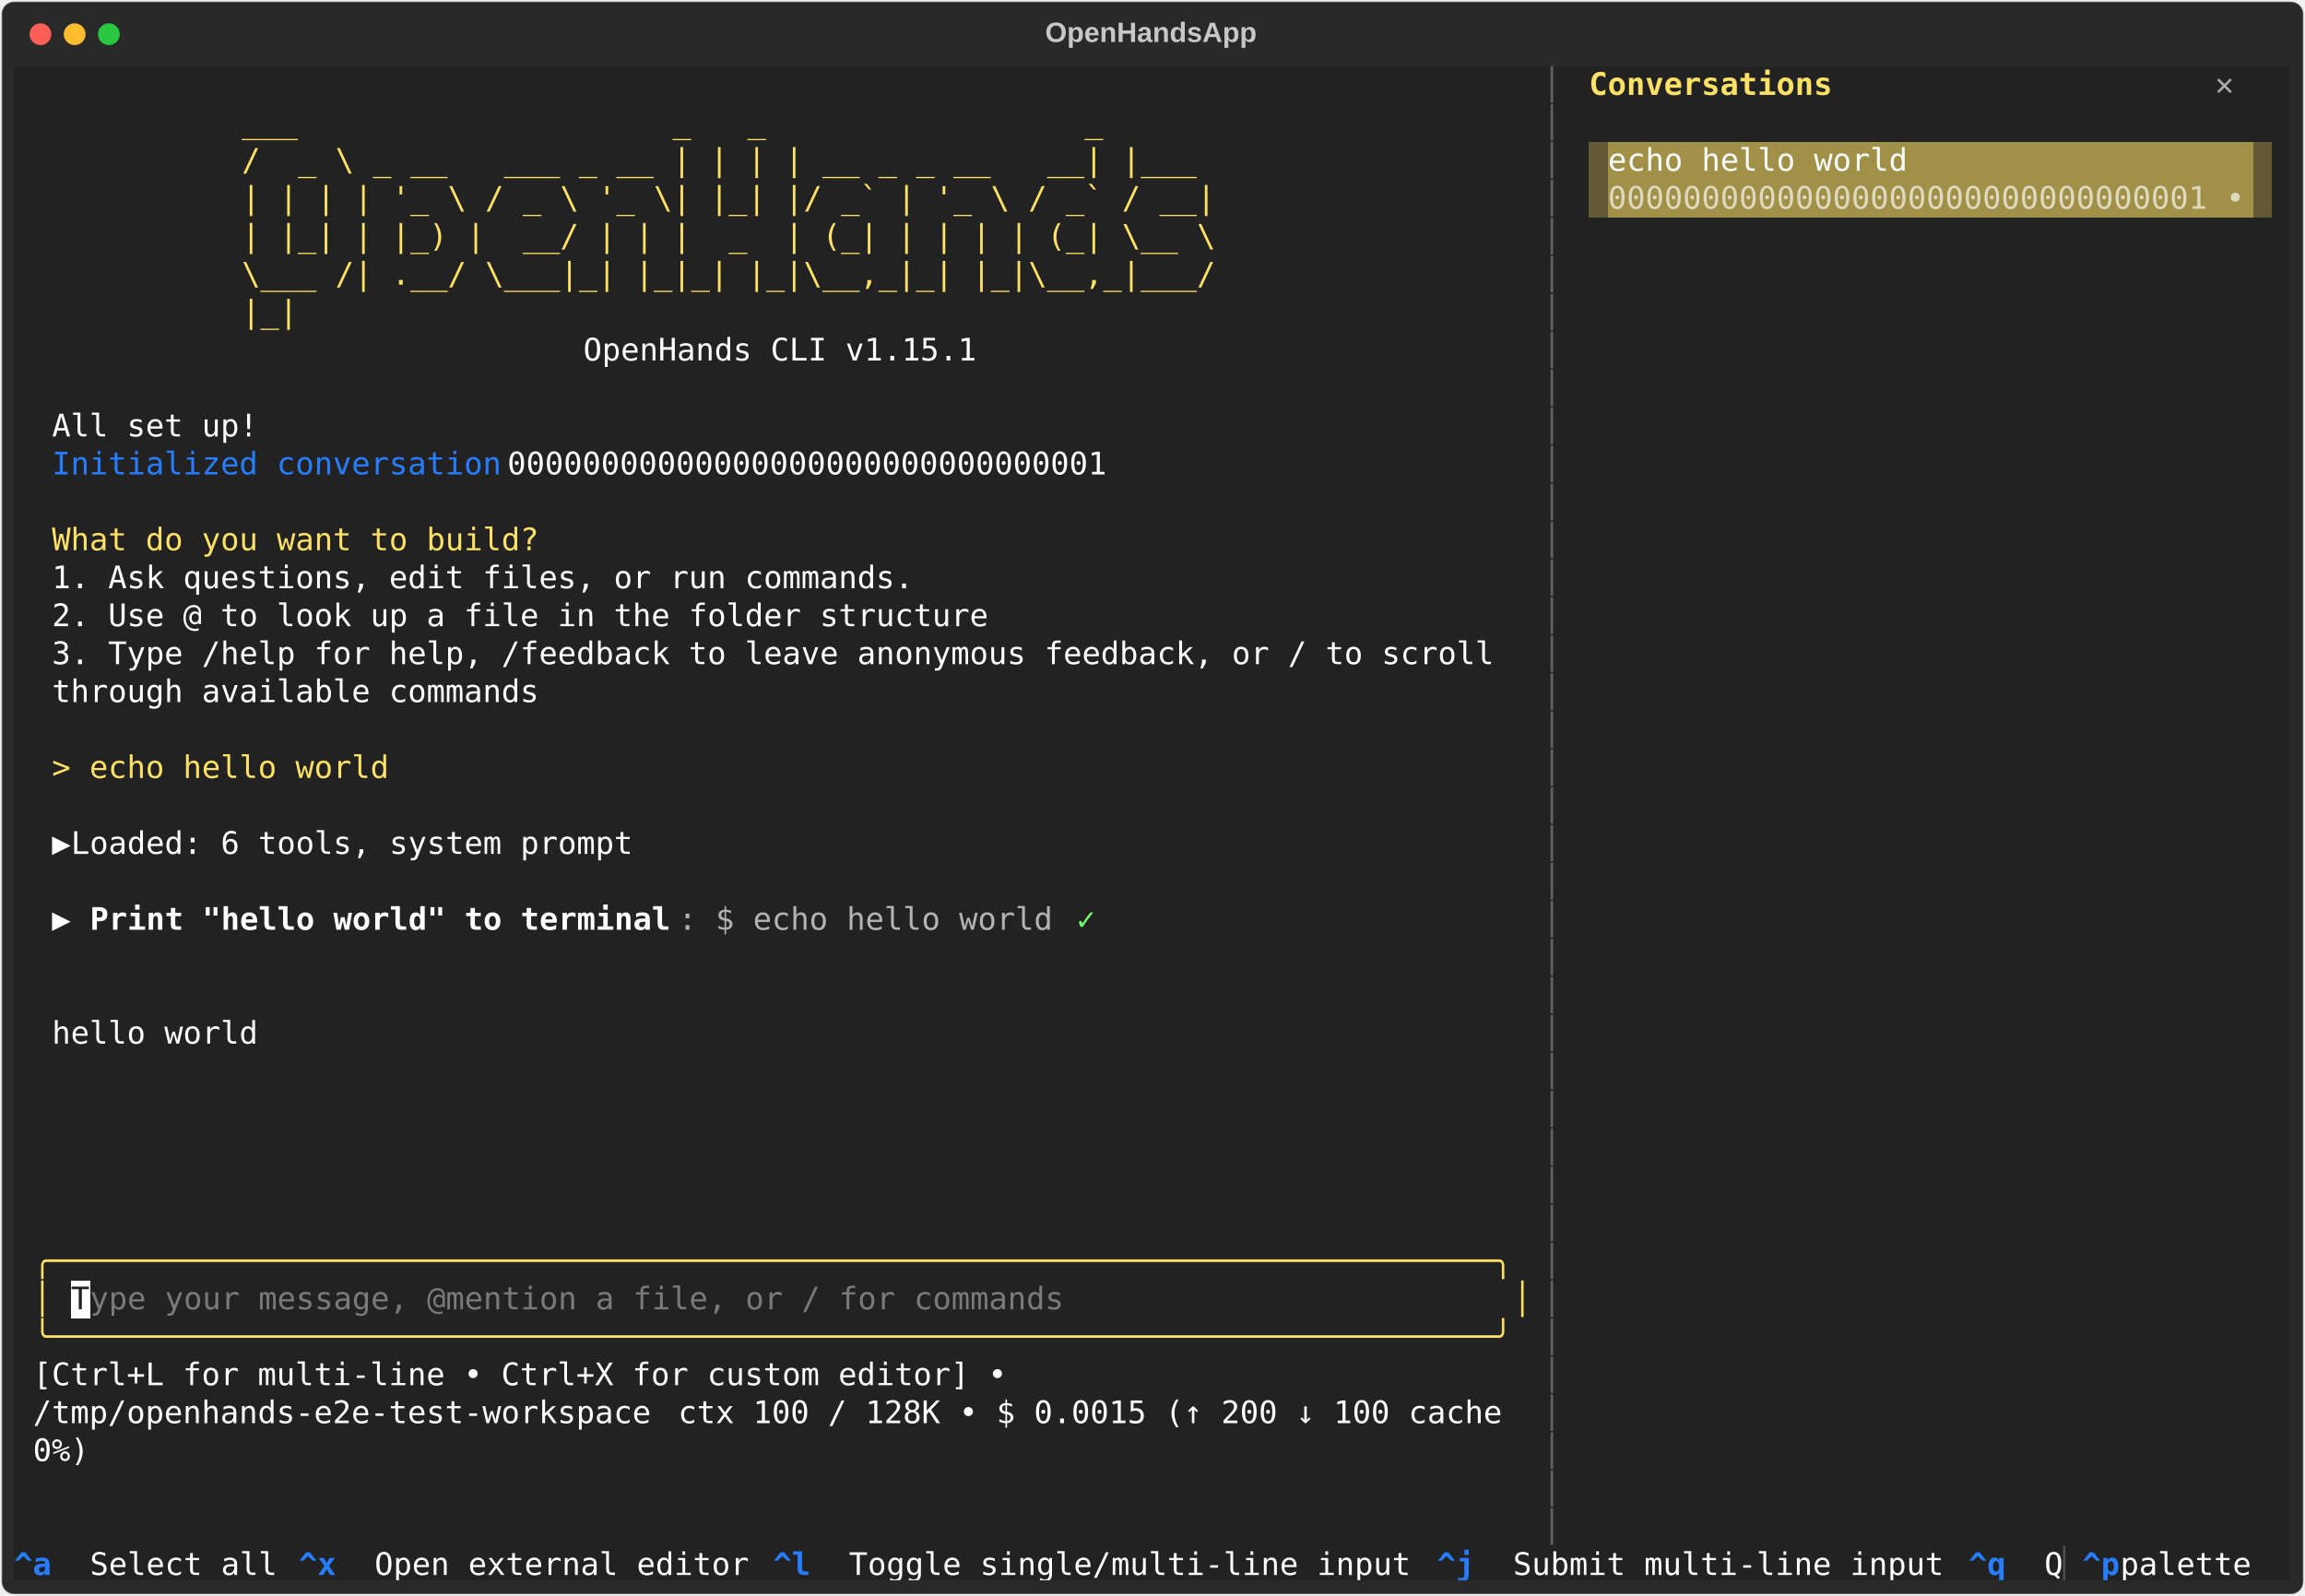
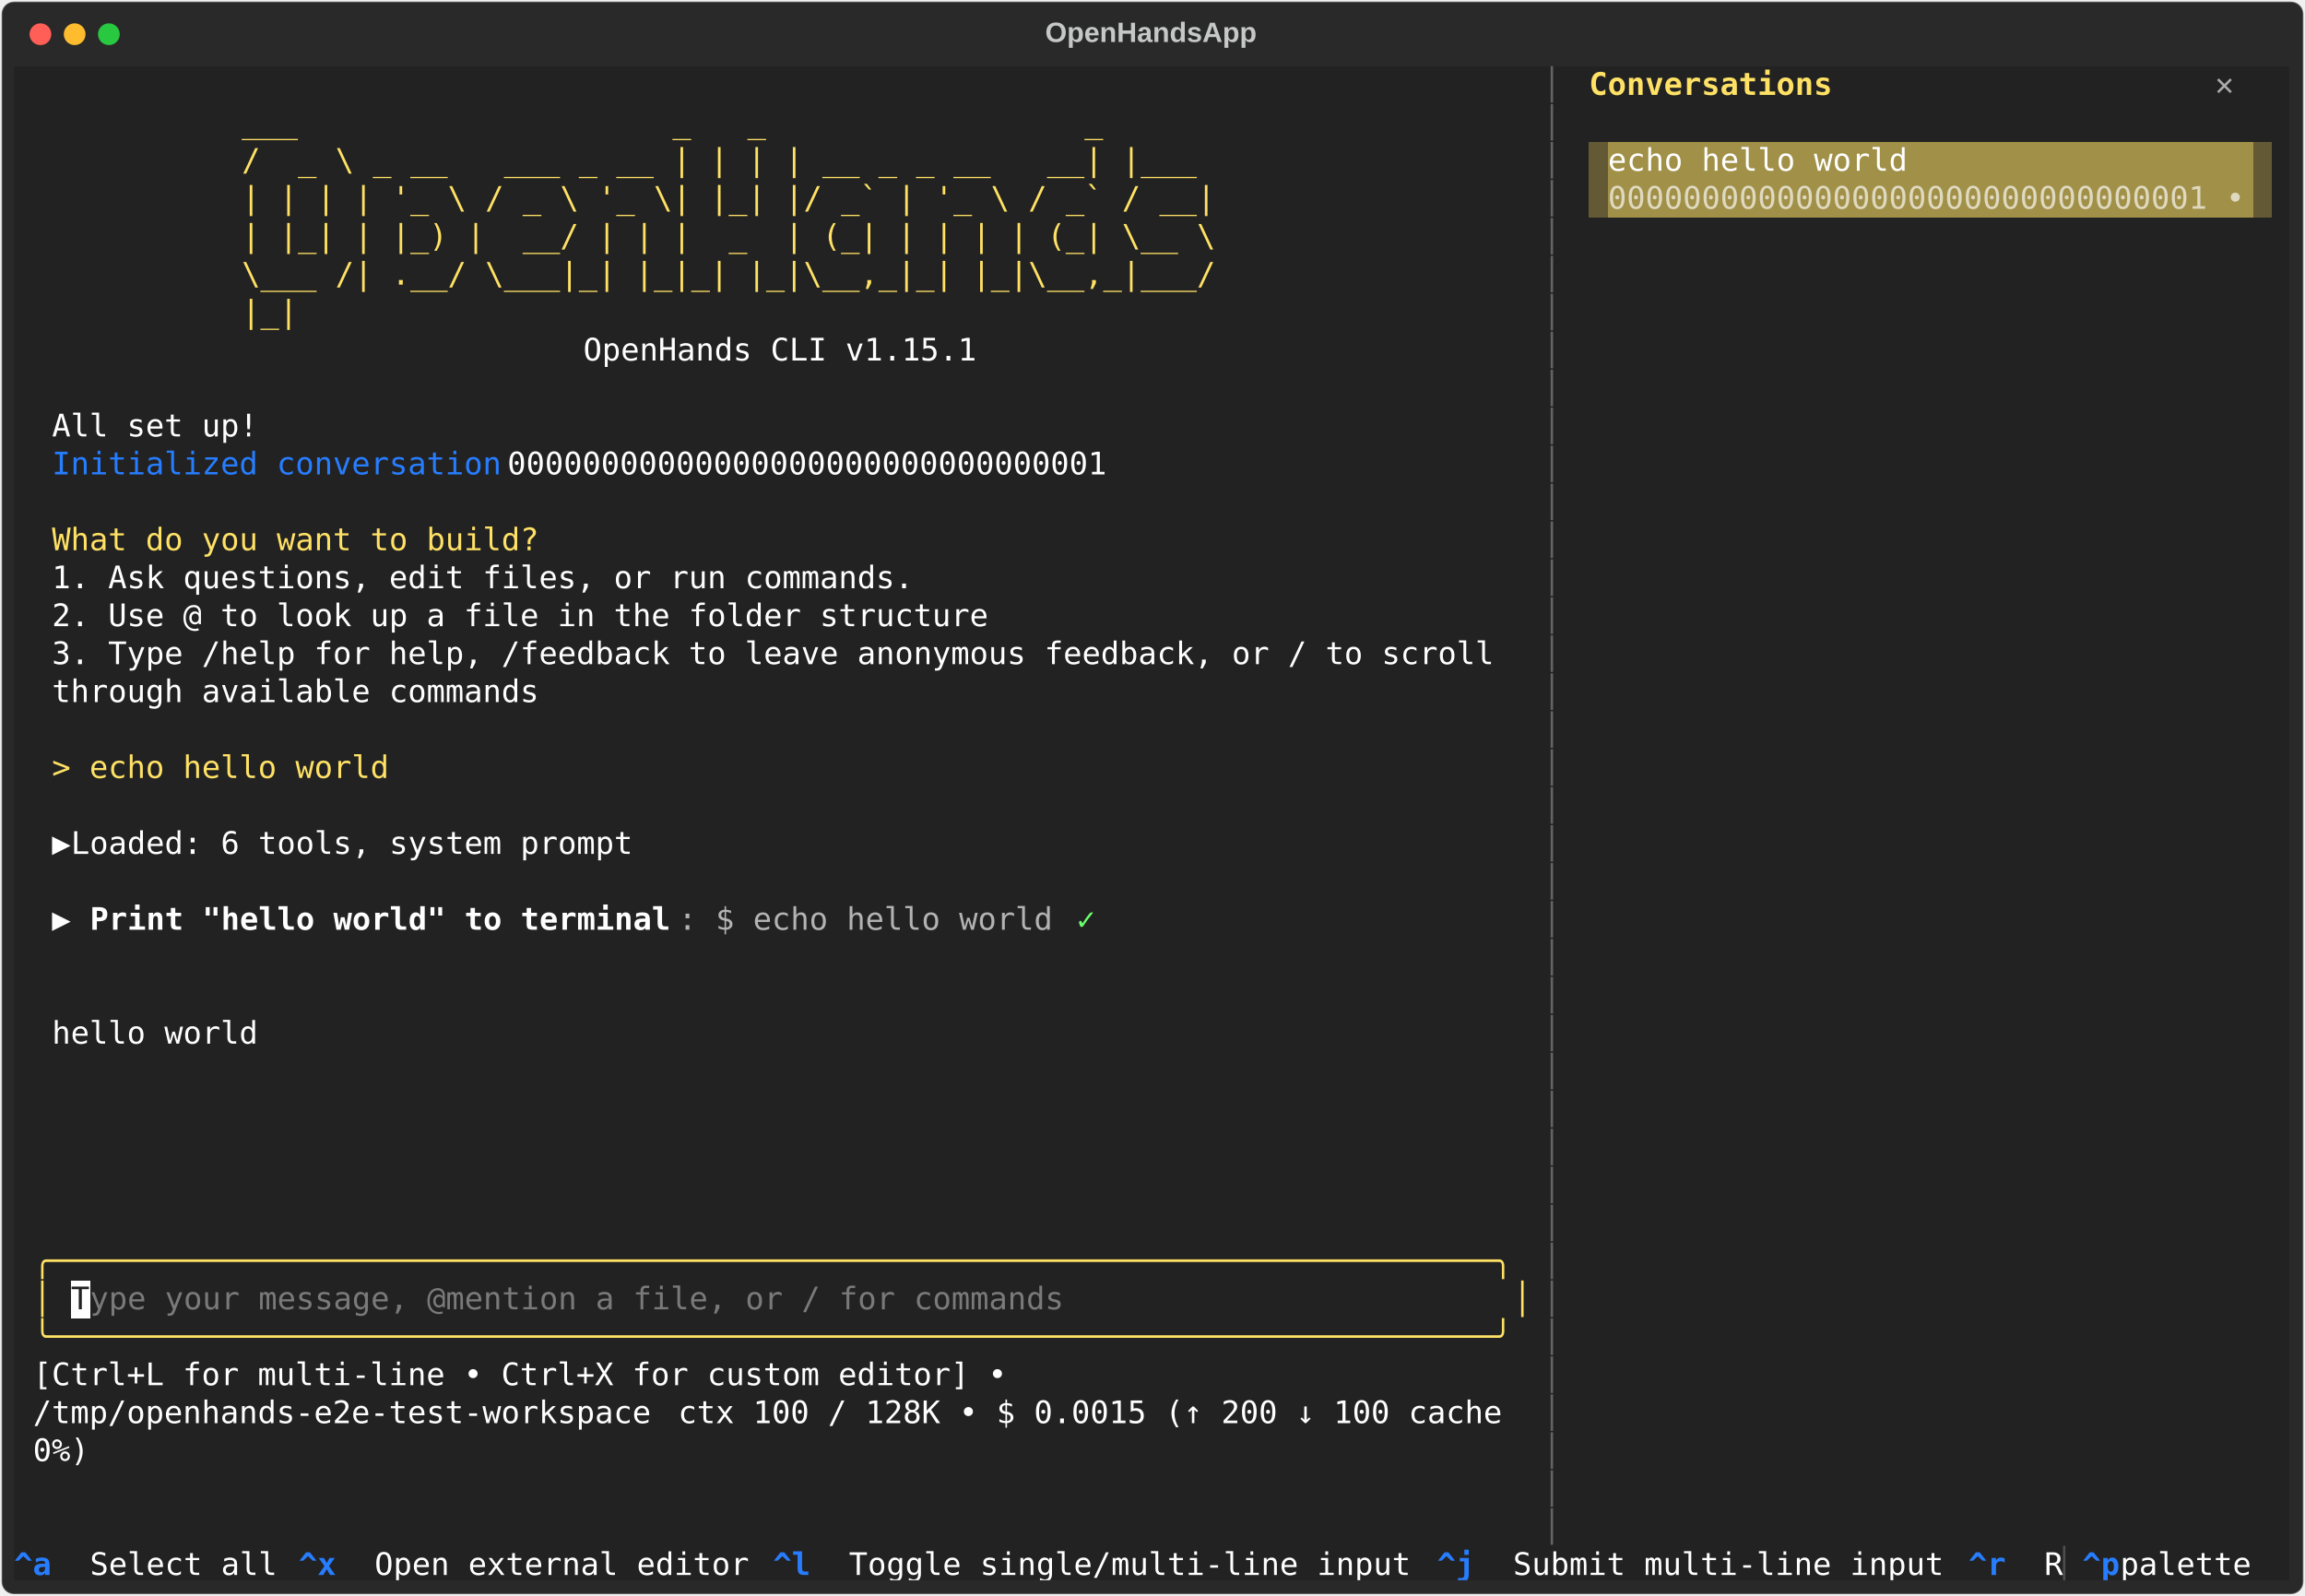
<svg xmlns="http://www.w3.org/2000/svg" class="rich-terminal" viewBox="0 0 1482 1026.0">
  <style>

    @font-face {
        font-family: "Fira Code";
        src: local("FiraCode-Regular"),
                url("https://cdnjs.cloudflare.com/ajax/libs/firacode/6.2.0/woff2/FiraCode-Regular.woff2") format("woff2"),
                url("https://cdnjs.cloudflare.com/ajax/libs/firacode/6.2.0/woff/FiraCode-Regular.woff") format("woff");
        font-style: normal;
        font-weight: 400;
    }
    @font-face {
        font-family: "Fira Code";
        src: local("FiraCode-Bold"),
                url("https://cdnjs.cloudflare.com/ajax/libs/firacode/6.2.0/woff2/FiraCode-Bold.woff2") format("woff2"),
                url("https://cdnjs.cloudflare.com/ajax/libs/firacode/6.2.0/woff/FiraCode-Bold.woff") format("woff");
        font-style: bold;
        font-weight: 700;
    }

    .terminal-matrix {
        font-family: Fira Code, monospace;
        font-size: 20px;
        line-height: 24.4px;
        font-variant-east-asian: full-width;
    }

    .terminal-title {
        font-size: 18px;
        font-weight: bold;
        font-family: arial;
    }

    .terminal-r1 { fill: #c5c8c6 }
.terminal-r2 { fill: #646464 }
.terminal-r3 { fill: #fee165;font-weight: bold }
.terminal-r4 { fill: #aaaaaa;font-weight: bold }
.terminal-r5 { fill: #ffe165 }
.terminal-r6 { fill: #ffffff }
.terminal-r7 { fill: #dfd9c0 }
.terminal-r8 { fill: #277dff }
.terminal-r9 { fill: #fee165 }
.terminal-r10 { fill: #ffffff;font-weight: bold }
.terminal-r11 { fill: #b3b3b3 }
.terminal-r12 { fill: #6bff6b }
.terminal-r13 { fill: #222222 }
.terminal-r14 { fill: #7a7a7a }
.terminal-r15 { fill: #277dff;font-weight: bold }
.terminal-r16 { fill: #4e4e4e }
    </style>
  <defs>
    <clipPath id="terminal-clip-terminal">
      <rect x="0" y="0" width="1463.0" height="975.0" />
    </clipPath>
    <clipPath id="terminal-line-0">
      <rect x="0" y="1.5" width="1464" height="24.65" />
    </clipPath>
    <clipPath id="terminal-line-1">
      <rect x="0" y="25.9" width="1464" height="24.65" />
    </clipPath>
    <clipPath id="terminal-line-2">
      <rect x="0" y="50.3" width="1464" height="24.65" />
    </clipPath>
    <clipPath id="terminal-line-3">
      <rect x="0" y="74.7" width="1464" height="24.65" />
    </clipPath>
    <clipPath id="terminal-line-4">
      <rect x="0" y="99.1" width="1464" height="24.65" />
    </clipPath>
    <clipPath id="terminal-line-5">
      <rect x="0" y="123.5" width="1464" height="24.65" />
    </clipPath>
    <clipPath id="terminal-line-6">
      <rect x="0" y="147.9" width="1464" height="24.65" />
    </clipPath>
    <clipPath id="terminal-line-7">
      <rect x="0" y="172.3" width="1464" height="24.65" />
    </clipPath>
    <clipPath id="terminal-line-8">
      <rect x="0" y="196.7" width="1464" height="24.65" />
    </clipPath>
    <clipPath id="terminal-line-9">
      <rect x="0" y="221.1" width="1464" height="24.65" />
    </clipPath>
    <clipPath id="terminal-line-10">
      <rect x="0" y="245.5" width="1464" height="24.65" />
    </clipPath>
    <clipPath id="terminal-line-11">
      <rect x="0" y="269.9" width="1464" height="24.65" />
    </clipPath>
    <clipPath id="terminal-line-12">
      <rect x="0" y="294.3" width="1464" height="24.65" />
    </clipPath>
    <clipPath id="terminal-line-13">
      <rect x="0" y="318.7" width="1464" height="24.65" />
    </clipPath>
    <clipPath id="terminal-line-14">
      <rect x="0" y="343.1" width="1464" height="24.65" />
    </clipPath>
    <clipPath id="terminal-line-15">
      <rect x="0" y="367.5" width="1464" height="24.65" />
    </clipPath>
    <clipPath id="terminal-line-16">
      <rect x="0" y="391.9" width="1464" height="24.65" />
    </clipPath>
    <clipPath id="terminal-line-17">
      <rect x="0" y="416.3" width="1464" height="24.65" />
    </clipPath>
    <clipPath id="terminal-line-18">
      <rect x="0" y="440.7" width="1464" height="24.65" />
    </clipPath>
    <clipPath id="terminal-line-19">
      <rect x="0" y="465.1" width="1464" height="24.65" />
    </clipPath>
    <clipPath id="terminal-line-20">
      <rect x="0" y="489.5" width="1464" height="24.65" />
    </clipPath>
    <clipPath id="terminal-line-21">
      <rect x="0" y="513.9" width="1464" height="24.65" />
    </clipPath>
    <clipPath id="terminal-line-22">
      <rect x="0" y="538.3" width="1464" height="24.65" />
    </clipPath>
    <clipPath id="terminal-line-23">
      <rect x="0" y="562.7" width="1464" height="24.65" />
    </clipPath>
    <clipPath id="terminal-line-24">
      <rect x="0" y="587.1" width="1464" height="24.65" />
    </clipPath>
    <clipPath id="terminal-line-25">
      <rect x="0" y="611.5" width="1464" height="24.65" />
    </clipPath>
    <clipPath id="terminal-line-26">
      <rect x="0" y="635.9" width="1464" height="24.65" />
    </clipPath>
    <clipPath id="terminal-line-27">
      <rect x="0" y="660.3" width="1464" height="24.65" />
    </clipPath>
    <clipPath id="terminal-line-28">
      <rect x="0" y="684.7" width="1464" height="24.65" />
    </clipPath>
    <clipPath id="terminal-line-29">
      <rect x="0" y="709.1" width="1464" height="24.65" />
    </clipPath>
    <clipPath id="terminal-line-30">
      <rect x="0" y="733.5" width="1464" height="24.65" />
    </clipPath>
    <clipPath id="terminal-line-31">
      <rect x="0" y="757.9" width="1464" height="24.65" />
    </clipPath>
    <clipPath id="terminal-line-32">
      <rect x="0" y="782.3" width="1464" height="24.65" />
    </clipPath>
    <clipPath id="terminal-line-33">
      <rect x="0" y="806.7" width="1464" height="24.65" />
    </clipPath>
    <clipPath id="terminal-line-34">
      <rect x="0" y="831.1" width="1464" height="24.65" />
    </clipPath>
    <clipPath id="terminal-line-35">
      <rect x="0" y="855.5" width="1464" height="24.65" />
    </clipPath>
    <clipPath id="terminal-line-36">
      <rect x="0" y="879.9" width="1464" height="24.65" />
    </clipPath>
    <clipPath id="terminal-line-37">
      <rect x="0" y="904.3" width="1464" height="24.65" />
    </clipPath>
    <clipPath id="terminal-line-38">
      <rect x="0" y="928.7" width="1464" height="24.65" />
    </clipPath>
  </defs>
  <rect fill="#292929" stroke="rgba(255,255,255,0.35)" stroke-width="1" x="1" y="1" width="1480" height="1024" rx="8" />
  <text class="terminal-title" fill="#c5c8c6" text-anchor="middle" x="740" y="27">OpenHandsApp</text>
  <g transform="translate(26,22)">
    <circle cx="0" cy="0" r="7" fill="#ff5f57" />
    <circle cx="22" cy="0" r="7" fill="#febc2e" />
    <circle cx="44" cy="0" r="7" fill="#28c840" />
  </g>
  <g transform="translate(9, 41)" clip-path="url(#terminal-clip-terminal)">
    <rect fill="#222222" x="0" y="1.5" width="988.2" height="24.65" shape-rendering="crispEdges" />
    <rect fill="#222222" x="988.2" y="1.5" width="12.2" height="24.65" shape-rendering="crispEdges" />
    <rect fill="#222222" x="1000.4" y="1.5" width="12.2" height="24.65" shape-rendering="crispEdges" />
    <rect fill="#222222" x="1012.6" y="1.5" width="158.6" height="24.65" shape-rendering="crispEdges" />
    <rect fill="#222222" x="1171.2" y="1.5" width="244" height="24.65" shape-rendering="crispEdges" />
    <rect fill="#222222" x="1415.2" y="1.5" width="36.6" height="24.65" shape-rendering="crispEdges" />
    <rect fill="#222222" x="1451.8" y="1.5" width="12.2" height="24.65" shape-rendering="crispEdges" />
    <rect fill="#222222" x="0" y="25.9" width="146.4" height="24.65" shape-rendering="crispEdges" />
    <rect fill="#222222" x="146.4" y="25.9" width="695.4" height="24.65" shape-rendering="crispEdges" />
    <rect fill="#222222" x="841.8" y="25.9" width="146.4" height="24.65" shape-rendering="crispEdges" />
    <rect fill="#222222" x="988.2" y="25.9" width="12.2" height="24.65" shape-rendering="crispEdges" />
    <rect fill="#222222" x="1000.4" y="25.9" width="463.6" height="24.65" shape-rendering="crispEdges" />
    <rect fill="#222222" x="0" y="50.3" width="146.4" height="24.65" shape-rendering="crispEdges" />
    <rect fill="#222222" x="146.4" y="50.3" width="695.4" height="24.65" shape-rendering="crispEdges" />
    <rect fill="#222222" x="841.8" y="50.3" width="146.4" height="24.65" shape-rendering="crispEdges" />
    <rect fill="#222222" x="988.2" y="50.3" width="12.2" height="24.65" shape-rendering="crispEdges" />
    <rect fill="#222222" x="1000.4" y="50.3" width="12.2" height="24.65" shape-rendering="crispEdges" />
    <rect fill="#635a35" x="1012.6" y="50.3" width="12.2" height="24.65" shape-rendering="crispEdges" />
    <rect fill="#a19048" x="1024.8" y="50.3" width="195.2" height="24.65" shape-rendering="crispEdges" />
    <rect fill="#a19048" x="1220" y="50.3" width="219.6" height="24.65" shape-rendering="crispEdges" />
    <rect fill="#635a35" x="1439.6" y="50.3" width="12.2" height="24.65" shape-rendering="crispEdges" />
    <rect fill="#222222" x="1451.8" y="50.3" width="12.2" height="24.65" shape-rendering="crispEdges" />
    <rect fill="#222222" x="0" y="74.7" width="146.4" height="24.65" shape-rendering="crispEdges" />
    <rect fill="#222222" x="146.4" y="74.7" width="695.4" height="24.65" shape-rendering="crispEdges" />
    <rect fill="#222222" x="841.8" y="74.7" width="146.4" height="24.65" shape-rendering="crispEdges" />
    <rect fill="#222222" x="988.2" y="74.7" width="12.2" height="24.65" shape-rendering="crispEdges" />
    <rect fill="#222222" x="1000.4" y="74.7" width="12.2" height="24.65" shape-rendering="crispEdges" />
    <rect fill="#635a35" x="1012.6" y="74.7" width="12.2" height="24.65" shape-rendering="crispEdges" />
    <rect fill="#a19048" x="1024.8" y="74.7" width="414.8" height="24.65" shape-rendering="crispEdges" />
    <rect fill="#635a35" x="1439.6" y="74.7" width="12.2" height="24.65" shape-rendering="crispEdges" />
    <rect fill="#222222" x="1451.8" y="74.7" width="12.2" height="24.65" shape-rendering="crispEdges" />
    <rect fill="#222222" x="0" y="99.1" width="146.4" height="24.65" shape-rendering="crispEdges" />
    <rect fill="#222222" x="146.4" y="99.1" width="695.4" height="24.65" shape-rendering="crispEdges" />
    <rect fill="#222222" x="841.8" y="99.1" width="146.4" height="24.65" shape-rendering="crispEdges" />
    <rect fill="#222222" x="988.2" y="99.1" width="12.2" height="24.65" shape-rendering="crispEdges" />
    <rect fill="#222222" x="1000.4" y="99.1" width="463.6" height="24.65" shape-rendering="crispEdges" />
    <rect fill="#222222" x="0" y="123.5" width="146.4" height="24.65" shape-rendering="crispEdges" />
    <rect fill="#222222" x="146.4" y="123.5" width="695.4" height="24.65" shape-rendering="crispEdges" />
    <rect fill="#222222" x="841.8" y="123.5" width="146.4" height="24.65" shape-rendering="crispEdges" />
    <rect fill="#222222" x="988.2" y="123.5" width="12.2" height="24.65" shape-rendering="crispEdges" />
    <rect fill="#222222" x="1000.4" y="123.5" width="463.6" height="24.65" shape-rendering="crispEdges" />
    <rect fill="#222222" x="0" y="147.9" width="146.4" height="24.65" shape-rendering="crispEdges" />
    <rect fill="#222222" x="146.4" y="147.9" width="695.4" height="24.65" shape-rendering="crispEdges" />
    <rect fill="#222222" x="841.8" y="147.9" width="146.4" height="24.65" shape-rendering="crispEdges" />
    <rect fill="#222222" x="988.2" y="147.9" width="12.2" height="24.65" shape-rendering="crispEdges" />
    <rect fill="#222222" x="1000.4" y="147.9" width="463.6" height="24.65" shape-rendering="crispEdges" />
    <rect fill="#222222" x="0" y="172.3" width="366" height="24.65" shape-rendering="crispEdges" />
    <rect fill="#222222" x="366" y="172.3" width="256.2" height="24.65" shape-rendering="crispEdges" />
    <rect fill="#222222" x="622.2" y="172.3" width="366" height="24.65" shape-rendering="crispEdges" />
    <rect fill="#222222" x="988.2" y="172.3" width="12.2" height="24.65" shape-rendering="crispEdges" />
    <rect fill="#222222" x="1000.4" y="172.3" width="463.6" height="24.65" shape-rendering="crispEdges" />
    <rect fill="#222222" x="0" y="196.7" width="988.2" height="24.65" shape-rendering="crispEdges" />
    <rect fill="#222222" x="988.2" y="196.7" width="12.2" height="24.65" shape-rendering="crispEdges" />
    <rect fill="#222222" x="1000.4" y="196.7" width="463.6" height="24.65" shape-rendering="crispEdges" />
    <rect fill="#222222" x="0" y="221.1" width="24.4" height="24.65" shape-rendering="crispEdges" />
    <rect fill="#222222" x="24.4" y="221.1" width="134.2" height="24.65" shape-rendering="crispEdges" />
    <rect fill="#222222" x="158.6" y="221.1" width="829.6" height="24.65" shape-rendering="crispEdges" />
    <rect fill="#222222" x="988.2" y="221.1" width="12.2" height="24.65" shape-rendering="crispEdges" />
    <rect fill="#222222" x="1000.4" y="221.1" width="463.6" height="24.65" shape-rendering="crispEdges" />
    <rect fill="#222222" x="0" y="245.5" width="24.4" height="24.65" shape-rendering="crispEdges" />
    <rect fill="#222222" x="24.4" y="245.5" width="292.8" height="24.65" shape-rendering="crispEdges" />
    <rect fill="#222222" x="317.2" y="245.5" width="402.6" height="24.65" shape-rendering="crispEdges" />
    <rect fill="#222222" x="719.8" y="245.5" width="268.4" height="24.65" shape-rendering="crispEdges" />
    <rect fill="#222222" x="988.2" y="245.5" width="12.2" height="24.65" shape-rendering="crispEdges" />
    <rect fill="#222222" x="1000.4" y="245.5" width="463.6" height="24.65" shape-rendering="crispEdges" />
    <rect fill="#222222" x="0" y="269.9" width="988.2" height="24.65" shape-rendering="crispEdges" />
    <rect fill="#222222" x="988.2" y="269.9" width="12.2" height="24.65" shape-rendering="crispEdges" />
    <rect fill="#222222" x="1000.4" y="269.9" width="463.6" height="24.65" shape-rendering="crispEdges" />
    <rect fill="#222222" x="0" y="294.3" width="24.4" height="24.65" shape-rendering="crispEdges" />
    <rect fill="#222222" x="24.4" y="294.3" width="317.2" height="24.65" shape-rendering="crispEdges" />
    <rect fill="#222222" x="341.6" y="294.3" width="646.6" height="24.65" shape-rendering="crispEdges" />
    <rect fill="#222222" x="988.2" y="294.3" width="12.2" height="24.65" shape-rendering="crispEdges" />
    <rect fill="#222222" x="1000.4" y="294.3" width="463.6" height="24.65" shape-rendering="crispEdges" />
    <rect fill="#222222" x="0" y="318.7" width="24.4" height="24.65" shape-rendering="crispEdges" />
    <rect fill="#222222" x="24.4" y="318.7" width="561.2" height="24.65" shape-rendering="crispEdges" />
    <rect fill="#222222" x="585.6" y="318.7" width="402.6" height="24.65" shape-rendering="crispEdges" />
    <rect fill="#222222" x="988.2" y="318.7" width="12.2" height="24.65" shape-rendering="crispEdges" />
    <rect fill="#222222" x="1000.4" y="318.7" width="463.6" height="24.65" shape-rendering="crispEdges" />
    <rect fill="#222222" x="0" y="343.1" width="24.4" height="24.65" shape-rendering="crispEdges" />
    <rect fill="#222222" x="24.4" y="343.1" width="610" height="24.65" shape-rendering="crispEdges" />
    <rect fill="#222222" x="634.4" y="343.1" width="353.8" height="24.65" shape-rendering="crispEdges" />
    <rect fill="#222222" x="988.2" y="343.1" width="12.2" height="24.65" shape-rendering="crispEdges" />
    <rect fill="#222222" x="1000.4" y="343.1" width="463.6" height="24.65" shape-rendering="crispEdges" />
    <rect fill="#222222" x="0" y="367.5" width="24.4" height="24.65" shape-rendering="crispEdges" />
    <rect fill="#222222" x="24.4" y="367.5" width="939.4" height="24.65" shape-rendering="crispEdges" />
    <rect fill="#222222" x="963.8" y="367.5" width="24.4" height="24.65" shape-rendering="crispEdges" />
    <rect fill="#222222" x="988.2" y="367.5" width="12.2" height="24.65" shape-rendering="crispEdges" />
    <rect fill="#222222" x="1000.4" y="367.5" width="463.6" height="24.65" shape-rendering="crispEdges" />
    <rect fill="#222222" x="0" y="391.9" width="24.4" height="24.65" shape-rendering="crispEdges" />
    <rect fill="#222222" x="24.4" y="391.9" width="317.2" height="24.65" shape-rendering="crispEdges" />
    <rect fill="#222222" x="341.6" y="391.9" width="646.6" height="24.65" shape-rendering="crispEdges" />
    <rect fill="#222222" x="988.2" y="391.9" width="12.2" height="24.65" shape-rendering="crispEdges" />
    <rect fill="#222222" x="1000.4" y="391.9" width="463.6" height="24.65" shape-rendering="crispEdges" />
    <rect fill="#222222" x="0" y="416.3" width="988.2" height="24.65" shape-rendering="crispEdges" />
    <rect fill="#222222" x="988.2" y="416.3" width="12.2" height="24.65" shape-rendering="crispEdges" />
    <rect fill="#222222" x="1000.4" y="416.3" width="463.6" height="24.65" shape-rendering="crispEdges" />
    <rect fill="#222222" x="0" y="440.7" width="24.4" height="24.65" shape-rendering="crispEdges" />
    <rect fill="#222222" x="24.4" y="440.7" width="219.6" height="24.65" shape-rendering="crispEdges" />
    <rect fill="#222222" x="244" y="440.7" width="744.2" height="24.65" shape-rendering="crispEdges" />
    <rect fill="#222222" x="988.2" y="440.7" width="12.2" height="24.65" shape-rendering="crispEdges" />
    <rect fill="#222222" x="1000.4" y="440.7" width="463.6" height="24.65" shape-rendering="crispEdges" />
    <rect fill="#222222" x="0" y="465.1" width="988.2" height="24.65" shape-rendering="crispEdges" />
    <rect fill="#222222" x="988.2" y="465.1" width="12.2" height="24.65" shape-rendering="crispEdges" />
    <rect fill="#222222" x="1000.4" y="465.1" width="463.6" height="24.65" shape-rendering="crispEdges" />
    <rect fill="#222222" x="0" y="489.5" width="24.4" height="24.65" shape-rendering="crispEdges" />
    <rect fill="#222222" x="24.4" y="489.5" width="12.2" height="24.65" shape-rendering="crispEdges" />
    <rect fill="#222222" x="36.6" y="489.5" width="378.2" height="24.65" shape-rendering="crispEdges" />
    <rect fill="#222222" x="414.8" y="489.5" width="573.4" height="24.65" shape-rendering="crispEdges" />
    <rect fill="#222222" x="988.2" y="489.5" width="12.2" height="24.65" shape-rendering="crispEdges" />
    <rect fill="#222222" x="1000.4" y="489.5" width="463.6" height="24.65" shape-rendering="crispEdges" />
    <rect fill="#222222" x="0" y="513.9" width="988.2" height="24.65" shape-rendering="crispEdges" />
    <rect fill="#222222" x="988.2" y="513.9" width="12.2" height="24.65" shape-rendering="crispEdges" />
    <rect fill="#222222" x="1000.4" y="513.9" width="463.6" height="24.65" shape-rendering="crispEdges" />
    <rect fill="#222222" x="0" y="538.3" width="24.4" height="24.65" shape-rendering="crispEdges" />
    <rect fill="#222222" x="24.4" y="538.3" width="12.2" height="24.65" shape-rendering="crispEdges" />
    <rect fill="#222222" x="36.6" y="538.3" width="12.2" height="24.65" shape-rendering="crispEdges" />
    <rect fill="#222222" x="48.8" y="538.3" width="378.2" height="24.65" shape-rendering="crispEdges" />
    <rect fill="#222222" x="427" y="538.3" width="244" height="24.65" shape-rendering="crispEdges" />
    <rect fill="#222222" x="671" y="538.3" width="12.2" height="24.65" shape-rendering="crispEdges" />
    <rect fill="#222222" x="683.2" y="538.3" width="12.2" height="24.65" shape-rendering="crispEdges" />
    <rect fill="#222222" x="695.4" y="538.3" width="292.8" height="24.65" shape-rendering="crispEdges" />
    <rect fill="#222222" x="988.2" y="538.3" width="12.2" height="24.65" shape-rendering="crispEdges" />
    <rect fill="#222222" x="1000.4" y="538.3" width="463.6" height="24.65" shape-rendering="crispEdges" />
    <rect fill="#222222" x="0" y="562.7" width="988.2" height="24.65" shape-rendering="crispEdges" />
    <rect fill="#222222" x="988.2" y="562.7" width="12.2" height="24.65" shape-rendering="crispEdges" />
    <rect fill="#222222" x="1000.4" y="562.7" width="463.6" height="24.65" shape-rendering="crispEdges" />
    <rect fill="#222222" x="0" y="587.1" width="988.2" height="24.65" shape-rendering="crispEdges" />
    <rect fill="#222222" x="988.2" y="587.1" width="12.2" height="24.65" shape-rendering="crispEdges" />
    <rect fill="#222222" x="1000.4" y="587.1" width="463.6" height="24.65" shape-rendering="crispEdges" />
    <rect fill="#222222" x="0" y="611.5" width="24.4" height="24.65" shape-rendering="crispEdges" />
    <rect fill="#222222" x="24.4" y="611.5" width="134.2" height="24.65" shape-rendering="crispEdges" />
    <rect fill="#222222" x="158.6" y="611.5" width="829.6" height="24.65" shape-rendering="crispEdges" />
    <rect fill="#222222" x="988.2" y="611.5" width="12.2" height="24.65" shape-rendering="crispEdges" />
    <rect fill="#222222" x="1000.4" y="611.5" width="463.6" height="24.65" shape-rendering="crispEdges" />
    <rect fill="#222222" x="0" y="635.9" width="988.2" height="24.65" shape-rendering="crispEdges" />
    <rect fill="#222222" x="988.2" y="635.9" width="12.2" height="24.65" shape-rendering="crispEdges" />
    <rect fill="#222222" x="1000.4" y="635.9" width="463.6" height="24.65" shape-rendering="crispEdges" />
    <rect fill="#222222" x="0" y="660.3" width="988.2" height="24.65" shape-rendering="crispEdges" />
    <rect fill="#222222" x="988.2" y="660.3" width="12.2" height="24.65" shape-rendering="crispEdges" />
    <rect fill="#222222" x="1000.4" y="660.3" width="463.6" height="24.65" shape-rendering="crispEdges" />
    <rect fill="#222222" x="0" y="684.7" width="988.2" height="24.65" shape-rendering="crispEdges" />
    <rect fill="#222222" x="988.2" y="684.7" width="12.2" height="24.65" shape-rendering="crispEdges" />
    <rect fill="#222222" x="1000.4" y="684.7" width="463.6" height="24.65" shape-rendering="crispEdges" />
    <rect fill="#222222" x="0" y="709.1" width="988.2" height="24.65" shape-rendering="crispEdges" />
    <rect fill="#222222" x="988.2" y="709.1" width="12.2" height="24.65" shape-rendering="crispEdges" />
    <rect fill="#222222" x="1000.4" y="709.1" width="463.6" height="24.65" shape-rendering="crispEdges" />
    <rect fill="#222222" x="0" y="733.5" width="12.2" height="24.65" shape-rendering="crispEdges" />
    <rect fill="#222222" x="12.2" y="733.5" width="12.2" height="24.65" shape-rendering="crispEdges" />
    <rect fill="#222222" x="24.4" y="733.5" width="963.8" height="24.65" shape-rendering="crispEdges" />
    <rect fill="#222222" x="988.2" y="733.5" width="12.2" height="24.65" shape-rendering="crispEdges" />
    <rect fill="#222222" x="1000.4" y="733.5" width="463.6" height="24.65" shape-rendering="crispEdges" />
    <rect fill="#222222" x="0" y="757.9" width="12.2" height="24.65" shape-rendering="crispEdges" />
    <rect fill="#222222" x="12.2" y="757.9" width="963.8" height="24.65" shape-rendering="crispEdges" />
    <rect fill="#222222" x="976" y="757.9" width="12.2" height="24.65" shape-rendering="crispEdges" />
    <rect fill="#222222" x="988.2" y="757.9" width="12.2" height="24.65" shape-rendering="crispEdges" />
    <rect fill="#222222" x="1000.4" y="757.9" width="463.6" height="24.65" shape-rendering="crispEdges" />
    <rect fill="#222222" x="0" y="782.3" width="12.2" height="24.65" shape-rendering="crispEdges" />
    <rect fill="#222222" x="12.2" y="782.3" width="12.2" height="24.65" shape-rendering="crispEdges" />
    <rect fill="#222222" x="24.4" y="782.3" width="12.2" height="24.65" shape-rendering="crispEdges" />
    <rect fill="#ffffff" x="36.6" y="782.3" width="12.2" height="24.65" shape-rendering="crispEdges" />
    <rect fill="#222222" x="48.8" y="782.3" width="634.4" height="24.65" shape-rendering="crispEdges" />
    <rect fill="#222222" x="683.2" y="782.3" width="280.6" height="24.65" shape-rendering="crispEdges" />
    <rect fill="#222222" x="963.8" y="782.3" width="12.2" height="24.65" shape-rendering="crispEdges" />
    <rect fill="#222222" x="976" y="782.3" width="12.2" height="24.65" shape-rendering="crispEdges" />
    <rect fill="#222222" x="988.2" y="782.3" width="12.2" height="24.65" shape-rendering="crispEdges" />
    <rect fill="#222222" x="1000.4" y="782.3" width="463.6" height="24.65" shape-rendering="crispEdges" />
    <rect fill="#222222" x="0" y="806.7" width="12.2" height="24.65" shape-rendering="crispEdges" />
    <rect fill="#222222" x="12.2" y="806.7" width="963.8" height="24.65" shape-rendering="crispEdges" />
    <rect fill="#222222" x="976" y="806.7" width="12.2" height="24.65" shape-rendering="crispEdges" />
    <rect fill="#222222" x="988.2" y="806.7" width="12.2" height="24.65" shape-rendering="crispEdges" />
    <rect fill="#222222" x="1000.4" y="806.7" width="463.6" height="24.65" shape-rendering="crispEdges" />
    <rect fill="#222222" x="0" y="831.1" width="12.2" height="24.65" shape-rendering="crispEdges" />
    <rect fill="#222222" x="12.2" y="831.1" width="634.4" height="24.65" shape-rendering="crispEdges" />
    <rect fill="#222222" x="646.6" y="831.1" width="341.6" height="24.65" shape-rendering="crispEdges" />
    <rect fill="#222222" x="988.2" y="831.1" width="12.2" height="24.65" shape-rendering="crispEdges" />
    <rect fill="#222222" x="1000.4" y="831.1" width="463.6" height="24.65" shape-rendering="crispEdges" />
    <rect fill="#222222" x="0" y="855.5" width="12.2" height="24.65" shape-rendering="crispEdges" />
    <rect fill="#222222" x="12.2" y="855.5" width="414.8" height="24.65" shape-rendering="crispEdges" />
    <rect fill="#222222" x="427" y="855.5" width="536.8" height="24.65" shape-rendering="crispEdges" />
    <rect fill="#222222" x="963.8" y="855.5" width="24.4" height="24.65" shape-rendering="crispEdges" />
    <rect fill="#222222" x="988.2" y="855.5" width="12.2" height="24.65" shape-rendering="crispEdges" />
    <rect fill="#222222" x="1000.4" y="855.5" width="463.6" height="24.65" shape-rendering="crispEdges" />
    <rect fill="#222222" x="0" y="879.9" width="12.2" height="24.65" shape-rendering="crispEdges" />
    <rect fill="#222222" x="12.2" y="879.9" width="36.6" height="24.65" shape-rendering="crispEdges" />
    <rect fill="#222222" x="48.8" y="879.9" width="939.4" height="24.65" shape-rendering="crispEdges" />
    <rect fill="#222222" x="988.2" y="879.9" width="12.2" height="24.65" shape-rendering="crispEdges" />
    <rect fill="#222222" x="1000.4" y="879.9" width="463.6" height="24.65" shape-rendering="crispEdges" />
    <rect fill="#222222" x="0" y="904.3" width="988.2" height="24.65" shape-rendering="crispEdges" />
    <rect fill="#222222" x="988.2" y="904.3" width="12.2" height="24.65" shape-rendering="crispEdges" />
    <rect fill="#222222" x="1000.4" y="904.3" width="463.6" height="24.65" shape-rendering="crispEdges" />
    <rect fill="#222222" x="0" y="928.7" width="988.2" height="24.65" shape-rendering="crispEdges" />
    <rect fill="#222222" x="988.2" y="928.7" width="12.2" height="24.65" shape-rendering="crispEdges" />
    <rect fill="#222222" x="1000.4" y="928.7" width="463.6" height="24.65" shape-rendering="crispEdges" />
    <rect fill="#222222" x="0" y="953.1" width="48.8" height="24.65" shape-rendering="crispEdges" />
    <rect fill="#222222" x="48.8" y="953.1" width="134.2" height="24.65" shape-rendering="crispEdges" />
    <rect fill="#222222" x="183" y="953.1" width="48.8" height="24.65" shape-rendering="crispEdges" />
    <rect fill="#222222" x="231.8" y="953.1" width="256.2" height="24.65" shape-rendering="crispEdges" />
    <rect fill="#222222" x="488" y="953.1" width="48.8" height="24.65" shape-rendering="crispEdges" />
    <rect fill="#222222" x="536.8" y="953.1" width="378.2" height="24.65" shape-rendering="crispEdges" />
    <rect fill="#222222" x="915" y="953.1" width="48.8" height="24.65" shape-rendering="crispEdges" />
    <rect fill="#222222" x="963.8" y="953.1" width="292.8" height="24.65" shape-rendering="crispEdges" />
    <rect fill="#222222" x="1256.6" y="953.1" width="48.8" height="24.65" shape-rendering="crispEdges" />
    <rect fill="#222222" x="1305.4" y="953.1" width="12.2" height="24.65" shape-rendering="crispEdges" />
    <rect fill="#222222" x="1317.6" y="953.1" width="12.2" height="24.65" shape-rendering="crispEdges" />
    <rect fill="#222222" x="1329.8" y="953.1" width="24.4" height="24.65" shape-rendering="crispEdges" />
    <rect fill="#222222" x="1354.2" y="953.1" width="97.6" height="24.65" shape-rendering="crispEdges" />
    <rect fill="#222222" x="1451.8" y="953.1" width="12.2" height="24.65" shape-rendering="crispEdges" />
    <g class="terminal-matrix">
      <text class="terminal-r2" x="988.2" y="20" textLength="12.2" clip-path="url(#terminal-line-0)">▏</text>
      <text class="terminal-r3" x="1012.6" y="20" textLength="158.6" clip-path="url(#terminal-line-0)">Conversations</text>
      <text class="terminal-r4" x="1415.2" y="20" textLength="36.6" clip-path="url(#terminal-line-0)"> ✕ </text>
      <text class="terminal-r1" x="1464" y="20" textLength="12.2" clip-path="url(#terminal-line-0)">
</text>
      <text class="terminal-r5" x="146.4" y="44.4" textLength="695.4" clip-path="url(#terminal-line-1)">     ___                    _   _                 _      </text>
      <text class="terminal-r2" x="988.2" y="44.4" textLength="12.2" clip-path="url(#terminal-line-1)">▏</text>
      <text class="terminal-r1" x="1464" y="44.4" textLength="12.2" clip-path="url(#terminal-line-1)">
</text>
      <text class="terminal-r5" x="146.4" y="68.8" textLength="695.4" clip-path="url(#terminal-line-2)">    /  _ \ _ __   ___ _ __ | | | | __ _ _ __   __| |___  </text>
      <text class="terminal-r2" x="988.2" y="68.8" textLength="12.2" clip-path="url(#terminal-line-2)">▏</text>
      <text class="terminal-r6" x="1024.8" y="68.8" textLength="195.2" clip-path="url(#terminal-line-2)">echo hello world</text>
      <text class="terminal-r1" x="1464" y="68.8" textLength="12.2" clip-path="url(#terminal-line-2)">
</text>
      <text class="terminal-r5" x="146.4" y="93.2" textLength="695.4" clip-path="url(#terminal-line-3)">    | | | | '_ \ / _ \ '_ \| |_| |/ _` | '_ \ / _` / __| </text>
      <text class="terminal-r2" x="988.2" y="93.2" textLength="12.2" clip-path="url(#terminal-line-3)">▏</text>
      <text class="terminal-r7" x="1024.8" y="93.2" textLength="414.8" clip-path="url(#terminal-line-3)">00000000000000000000000000000001 •</text>
      <text class="terminal-r1" x="1464" y="93.2" textLength="12.2" clip-path="url(#terminal-line-3)">
</text>
      <text class="terminal-r5" x="146.4" y="117.6" textLength="695.4" clip-path="url(#terminal-line-4)">    | |_| | |_) |  __/ | | |  _  | (_| | | | | (_| \__ \ </text>
      <text class="terminal-r2" x="988.2" y="117.6" textLength="12.2" clip-path="url(#terminal-line-4)">▏</text>
      <text class="terminal-r1" x="1464" y="117.6" textLength="12.2" clip-path="url(#terminal-line-4)">
</text>
      <text class="terminal-r5" x="146.4" y="142" textLength="695.4" clip-path="url(#terminal-line-5)">    \___ /| .__/ \___|_| |_|_| |_|\__,_|_| |_|\__,_|___/ </text>
      <text class="terminal-r2" x="988.2" y="142" textLength="12.2" clip-path="url(#terminal-line-5)">▏</text>
      <text class="terminal-r1" x="1464" y="142" textLength="12.2" clip-path="url(#terminal-line-5)">
</text>
      <text class="terminal-r5" x="146.4" y="166.4" textLength="695.4" clip-path="url(#terminal-line-6)">          |_|                                            </text>
      <text class="terminal-r2" x="988.2" y="166.4" textLength="12.2" clip-path="url(#terminal-line-6)">▏</text>
      <text class="terminal-r1" x="1464" y="166.4" textLength="12.2" clip-path="url(#terminal-line-6)">
</text>
      <text class="terminal-r6" x="366" y="190.8" textLength="256.2" clip-path="url(#terminal-line-7)">OpenHands CLI v1.15.1</text>
      <text class="terminal-r2" x="988.2" y="190.8" textLength="12.2" clip-path="url(#terminal-line-7)">▏</text>
      <text class="terminal-r1" x="1464" y="190.8" textLength="12.2" clip-path="url(#terminal-line-7)">
</text>
      <text class="terminal-r2" x="988.2" y="215.2" textLength="12.2" clip-path="url(#terminal-line-8)">▏</text>
      <text class="terminal-r1" x="1464" y="215.2" textLength="12.2" clip-path="url(#terminal-line-8)">
</text>
      <text class="terminal-r6" x="24.4" y="239.6" textLength="134.2" clip-path="url(#terminal-line-9)">All set up!</text>
      <text class="terminal-r2" x="988.2" y="239.6" textLength="12.2" clip-path="url(#terminal-line-9)">▏</text>
      <text class="terminal-r1" x="1464" y="239.6" textLength="12.2" clip-path="url(#terminal-line-9)">
</text>
      <text class="terminal-r8" x="24.4" y="264" textLength="292.8" clip-path="url(#terminal-line-10)">Initialized conversation</text>
      <text class="terminal-r6" x="317.2" y="264" textLength="402.6" clip-path="url(#terminal-line-10)"> 00000000000000000000000000000001</text>
      <text class="terminal-r2" x="988.2" y="264" textLength="12.2" clip-path="url(#terminal-line-10)">▏</text>
      <text class="terminal-r1" x="1464" y="264" textLength="12.2" clip-path="url(#terminal-line-10)">
</text>
      <text class="terminal-r2" x="988.2" y="288.4" textLength="12.2" clip-path="url(#terminal-line-11)">▏</text>
      <text class="terminal-r1" x="1464" y="288.4" textLength="12.2" clip-path="url(#terminal-line-11)">
</text>
      <text class="terminal-r5" x="24.4" y="312.8" textLength="317.2" clip-path="url(#terminal-line-12)">What do you want to build?</text>
      <text class="terminal-r2" x="988.2" y="312.8" textLength="12.2" clip-path="url(#terminal-line-12)">▏</text>
      <text class="terminal-r1" x="1464" y="312.8" textLength="12.2" clip-path="url(#terminal-line-12)">
</text>
      <text class="terminal-r6" x="24.4" y="337.2" textLength="561.2" clip-path="url(#terminal-line-13)">1. Ask questions, edit files, or run commands.</text>
      <text class="terminal-r2" x="988.2" y="337.2" textLength="12.2" clip-path="url(#terminal-line-13)">▏</text>
      <text class="terminal-r1" x="1464" y="337.2" textLength="12.2" clip-path="url(#terminal-line-13)">
</text>
      <text class="terminal-r6" x="24.4" y="361.6" textLength="610" clip-path="url(#terminal-line-14)">2. Use @ to look up a file in the folder structure</text>
      <text class="terminal-r2" x="988.2" y="361.6" textLength="12.2" clip-path="url(#terminal-line-14)">▏</text>
      <text class="terminal-r1" x="1464" y="361.6" textLength="12.2" clip-path="url(#terminal-line-14)">
</text>
      <text class="terminal-r6" x="24.4" y="386" textLength="939.4" clip-path="url(#terminal-line-15)">3. Type /help for help, /feedback to leave anonymous feedback, or / to scroll</text>
      <text class="terminal-r2" x="988.2" y="386" textLength="12.2" clip-path="url(#terminal-line-15)">▏</text>
      <text class="terminal-r1" x="1464" y="386" textLength="12.2" clip-path="url(#terminal-line-15)">
</text>
      <text class="terminal-r6" x="24.4" y="410.4" textLength="317.2" clip-path="url(#terminal-line-16)">through available commands</text>
      <text class="terminal-r2" x="988.2" y="410.4" textLength="12.2" clip-path="url(#terminal-line-16)">▏</text>
      <text class="terminal-r1" x="1464" y="410.4" textLength="12.2" clip-path="url(#terminal-line-16)">
</text>
      <text class="terminal-r2" x="988.2" y="434.8" textLength="12.2" clip-path="url(#terminal-line-17)">▏</text>
      <text class="terminal-r1" x="1464" y="434.8" textLength="12.2" clip-path="url(#terminal-line-17)">
</text>
      <text class="terminal-r9" x="24.4" y="459.2" textLength="219.6" clip-path="url(#terminal-line-18)">&gt; echo hello world</text>
      <text class="terminal-r2" x="988.2" y="459.2" textLength="12.2" clip-path="url(#terminal-line-18)">▏</text>
      <text class="terminal-r1" x="1464" y="459.2" textLength="12.2" clip-path="url(#terminal-line-18)">
</text>
      <text class="terminal-r2" x="988.2" y="483.6" textLength="12.2" clip-path="url(#terminal-line-19)">▏</text>
      <text class="terminal-r1" x="1464" y="483.6" textLength="12.2" clip-path="url(#terminal-line-19)">
</text>
      <text class="terminal-r6" x="24.4" y="508" textLength="12.2" clip-path="url(#terminal-line-20)">▶</text>
      <text class="terminal-r6" x="36.6" y="508" textLength="378.2" clip-path="url(#terminal-line-20)"> Loaded: 6 tools, system prompt</text>
      <text class="terminal-r2" x="988.2" y="508" textLength="12.2" clip-path="url(#terminal-line-20)">▏</text>
      <text class="terminal-r1" x="1464" y="508" textLength="12.2" clip-path="url(#terminal-line-20)">
</text>
      <text class="terminal-r2" x="988.2" y="532.4" textLength="12.2" clip-path="url(#terminal-line-21)">▏</text>
      <text class="terminal-r1" x="1464" y="532.4" textLength="12.2" clip-path="url(#terminal-line-21)">
</text>
      <text class="terminal-r6" x="24.4" y="556.8" textLength="12.2" clip-path="url(#terminal-line-22)">▶</text>
      <text class="terminal-r10" x="48.8" y="556.8" textLength="378.2" clip-path="url(#terminal-line-22)">Print "hello world" to terminal</text>
      <text class="terminal-r11" x="427" y="556.8" textLength="244" clip-path="url(#terminal-line-22)">: $ echo hello world</text>
      <text class="terminal-r12" x="683.2" y="556.8" textLength="12.2" clip-path="url(#terminal-line-22)">✓</text>
      <text class="terminal-r2" x="988.2" y="556.8" textLength="12.2" clip-path="url(#terminal-line-22)">▏</text>
      <text class="terminal-r1" x="1464" y="556.8" textLength="12.2" clip-path="url(#terminal-line-22)">
</text>
      <text class="terminal-r2" x="988.2" y="581.2" textLength="12.2" clip-path="url(#terminal-line-23)">▏</text>
      <text class="terminal-r1" x="1464" y="581.2" textLength="12.2" clip-path="url(#terminal-line-23)">
</text>
      <text class="terminal-r2" x="988.2" y="605.6" textLength="12.2" clip-path="url(#terminal-line-24)">▏</text>
      <text class="terminal-r1" x="1464" y="605.6" textLength="12.2" clip-path="url(#terminal-line-24)">
</text>
      <text class="terminal-r6" x="24.4" y="630" textLength="134.2" clip-path="url(#terminal-line-25)">hello world</text>
      <text class="terminal-r2" x="988.2" y="630" textLength="12.2" clip-path="url(#terminal-line-25)">▏</text>
      <text class="terminal-r1" x="1464" y="630" textLength="12.2" clip-path="url(#terminal-line-25)">
</text>
      <text class="terminal-r2" x="988.2" y="654.4" textLength="12.2" clip-path="url(#terminal-line-26)">▏</text>
      <text class="terminal-r1" x="1464" y="654.4" textLength="12.2" clip-path="url(#terminal-line-26)">
</text>
      <text class="terminal-r2" x="988.2" y="678.8" textLength="12.2" clip-path="url(#terminal-line-27)">▏</text>
      <text class="terminal-r1" x="1464" y="678.8" textLength="12.2" clip-path="url(#terminal-line-27)">
</text>
      <text class="terminal-r2" x="988.2" y="703.2" textLength="12.2" clip-path="url(#terminal-line-28)">▏</text>
      <text class="terminal-r1" x="1464" y="703.2" textLength="12.2" clip-path="url(#terminal-line-28)">
</text>
      <text class="terminal-r2" x="988.2" y="727.6" textLength="12.2" clip-path="url(#terminal-line-29)">▏</text>
      <text class="terminal-r1" x="1464" y="727.6" textLength="12.2" clip-path="url(#terminal-line-29)">
</text>
      <text class="terminal-r2" x="988.2" y="752" textLength="12.2" clip-path="url(#terminal-line-30)">▏</text>
      <text class="terminal-r1" x="1464" y="752" textLength="12.2" clip-path="url(#terminal-line-30)">
</text>
      <text class="terminal-r9" x="12.2" y="776.4" textLength="963.8" clip-path="url(#terminal-line-31)">╭─────────────────────────────────────────────────────────────────────────────╮</text>
      <text class="terminal-r2" x="988.2" y="776.4" textLength="12.2" clip-path="url(#terminal-line-31)">▏</text>
      <text class="terminal-r1" x="1464" y="776.4" textLength="12.2" clip-path="url(#terminal-line-31)">
</text>
      <text class="terminal-r9" x="12.2" y="800.8" textLength="12.2" clip-path="url(#terminal-line-32)">│</text>
      <text class="terminal-r13" x="36.6" y="800.8" textLength="12.2" clip-path="url(#terminal-line-32)">T</text>
      <text class="terminal-r14" x="48.8" y="800.8" textLength="634.4" clip-path="url(#terminal-line-32)">ype your message, @mention a file, or / for commands</text>
      <text class="terminal-r9" x="963.8" y="800.8" textLength="12.2" clip-path="url(#terminal-line-32)">│</text>
      <text class="terminal-r2" x="988.2" y="800.8" textLength="12.2" clip-path="url(#terminal-line-32)">▏</text>
      <text class="terminal-r1" x="1464" y="800.8" textLength="12.2" clip-path="url(#terminal-line-32)">
</text>
      <text class="terminal-r9" x="12.2" y="825.2" textLength="963.8" clip-path="url(#terminal-line-33)">╰─────────────────────────────────────────────────────────────────────────────╯</text>
      <text class="terminal-r2" x="988.2" y="825.2" textLength="12.2" clip-path="url(#terminal-line-33)">▏</text>
      <text class="terminal-r1" x="1464" y="825.2" textLength="12.2" clip-path="url(#terminal-line-33)">
</text>
      <text class="terminal-r6" x="12.2" y="849.6" textLength="634.4" clip-path="url(#terminal-line-34)">[Ctrl+L for multi-line • Ctrl+X for custom editor] •</text>
      <text class="terminal-r2" x="988.2" y="849.6" textLength="12.2" clip-path="url(#terminal-line-34)">▏</text>
      <text class="terminal-r1" x="1464" y="849.6" textLength="12.2" clip-path="url(#terminal-line-34)">
</text>
      <text class="terminal-r6" x="12.2" y="874" textLength="414.8" clip-path="url(#terminal-line-35)">/tmp/openhands-e2e-test-workspace </text>
      <text class="terminal-r6" x="427" y="874" textLength="536.8" clip-path="url(#terminal-line-35)">ctx 100 / 128K • $ 0.0015 (↑ 200 ↓ 100 cache</text>
      <text class="terminal-r2" x="988.2" y="874" textLength="12.2" clip-path="url(#terminal-line-35)">▏</text>
      <text class="terminal-r1" x="1464" y="874" textLength="12.2" clip-path="url(#terminal-line-35)">
</text>
      <text class="terminal-r6" x="12.2" y="898.4" textLength="36.6" clip-path="url(#terminal-line-36)">0%)</text>
      <text class="terminal-r2" x="988.2" y="898.4" textLength="12.2" clip-path="url(#terminal-line-36)">▏</text>
      <text class="terminal-r1" x="1464" y="898.4" textLength="12.2" clip-path="url(#terminal-line-36)">
</text>
      <text class="terminal-r2" x="988.2" y="922.8" textLength="12.2" clip-path="url(#terminal-line-37)">▏</text>
      <text class="terminal-r1" x="1464" y="922.8" textLength="12.2" clip-path="url(#terminal-line-37)">
</text>
      <text class="terminal-r2" x="988.2" y="947.2" textLength="12.2" clip-path="url(#terminal-line-38)">▏</text>
      <text class="terminal-r1" x="1464" y="947.2" textLength="12.2" clip-path="url(#terminal-line-38)">
</text>
      <text class="terminal-r15" x="0" y="971.6" textLength="48.8" clip-path="url(#terminal-line-39)"> ^a </text>
      <text class="terminal-r6" x="48.8" y="971.6" textLength="134.2" clip-path="url(#terminal-line-39)">Select all </text>
      <text class="terminal-r15" x="183" y="971.6" textLength="48.8" clip-path="url(#terminal-line-39)"> ^x </text>
      <text class="terminal-r6" x="231.8" y="971.6" textLength="256.2" clip-path="url(#terminal-line-39)">Open external editor </text>
      <text class="terminal-r15" x="488" y="971.6" textLength="48.8" clip-path="url(#terminal-line-39)"> ^l </text>
      <text class="terminal-r6" x="536.8" y="971.6" textLength="378.2" clip-path="url(#terminal-line-39)">Toggle single/multi-line input </text>
      <text class="terminal-r15" x="915" y="971.6" textLength="48.8" clip-path="url(#terminal-line-39)"> ^j </text>
      <text class="terminal-r6" x="963.8" y="971.6" textLength="292.8" clip-path="url(#terminal-line-39)">Submit multi-line input </text>
-       <text class="terminal-r15" x="1256.6" y="971.6" textLength="48.8" clip-path="url(#terminal-line-39)"> ^q </text>
-       <text class="terminal-r6" x="1305.4" y="971.6" textLength="12.2" clip-path="url(#terminal-line-39)">Q</text>
+       <text class="terminal-r15" x="1256.6" y="971.6" textLength="48.8" clip-path="url(#terminal-line-39)"> ^r </text>
+       <text class="terminal-r6" x="1305.4" y="971.6" textLength="12.2" clip-path="url(#terminal-line-39)">R</text>
      <text class="terminal-r16" x="1317.6" y="971.6" textLength="12.2" clip-path="url(#terminal-line-39)">▏</text>
      <text class="terminal-r15" x="1329.8" y="971.6" textLength="24.4" clip-path="url(#terminal-line-39)">^p</text>
      <text class="terminal-r6" x="1354.2" y="971.6" textLength="97.6" clip-path="url(#terminal-line-39)"> palette</text>
    </g>
  </g>
</svg>
